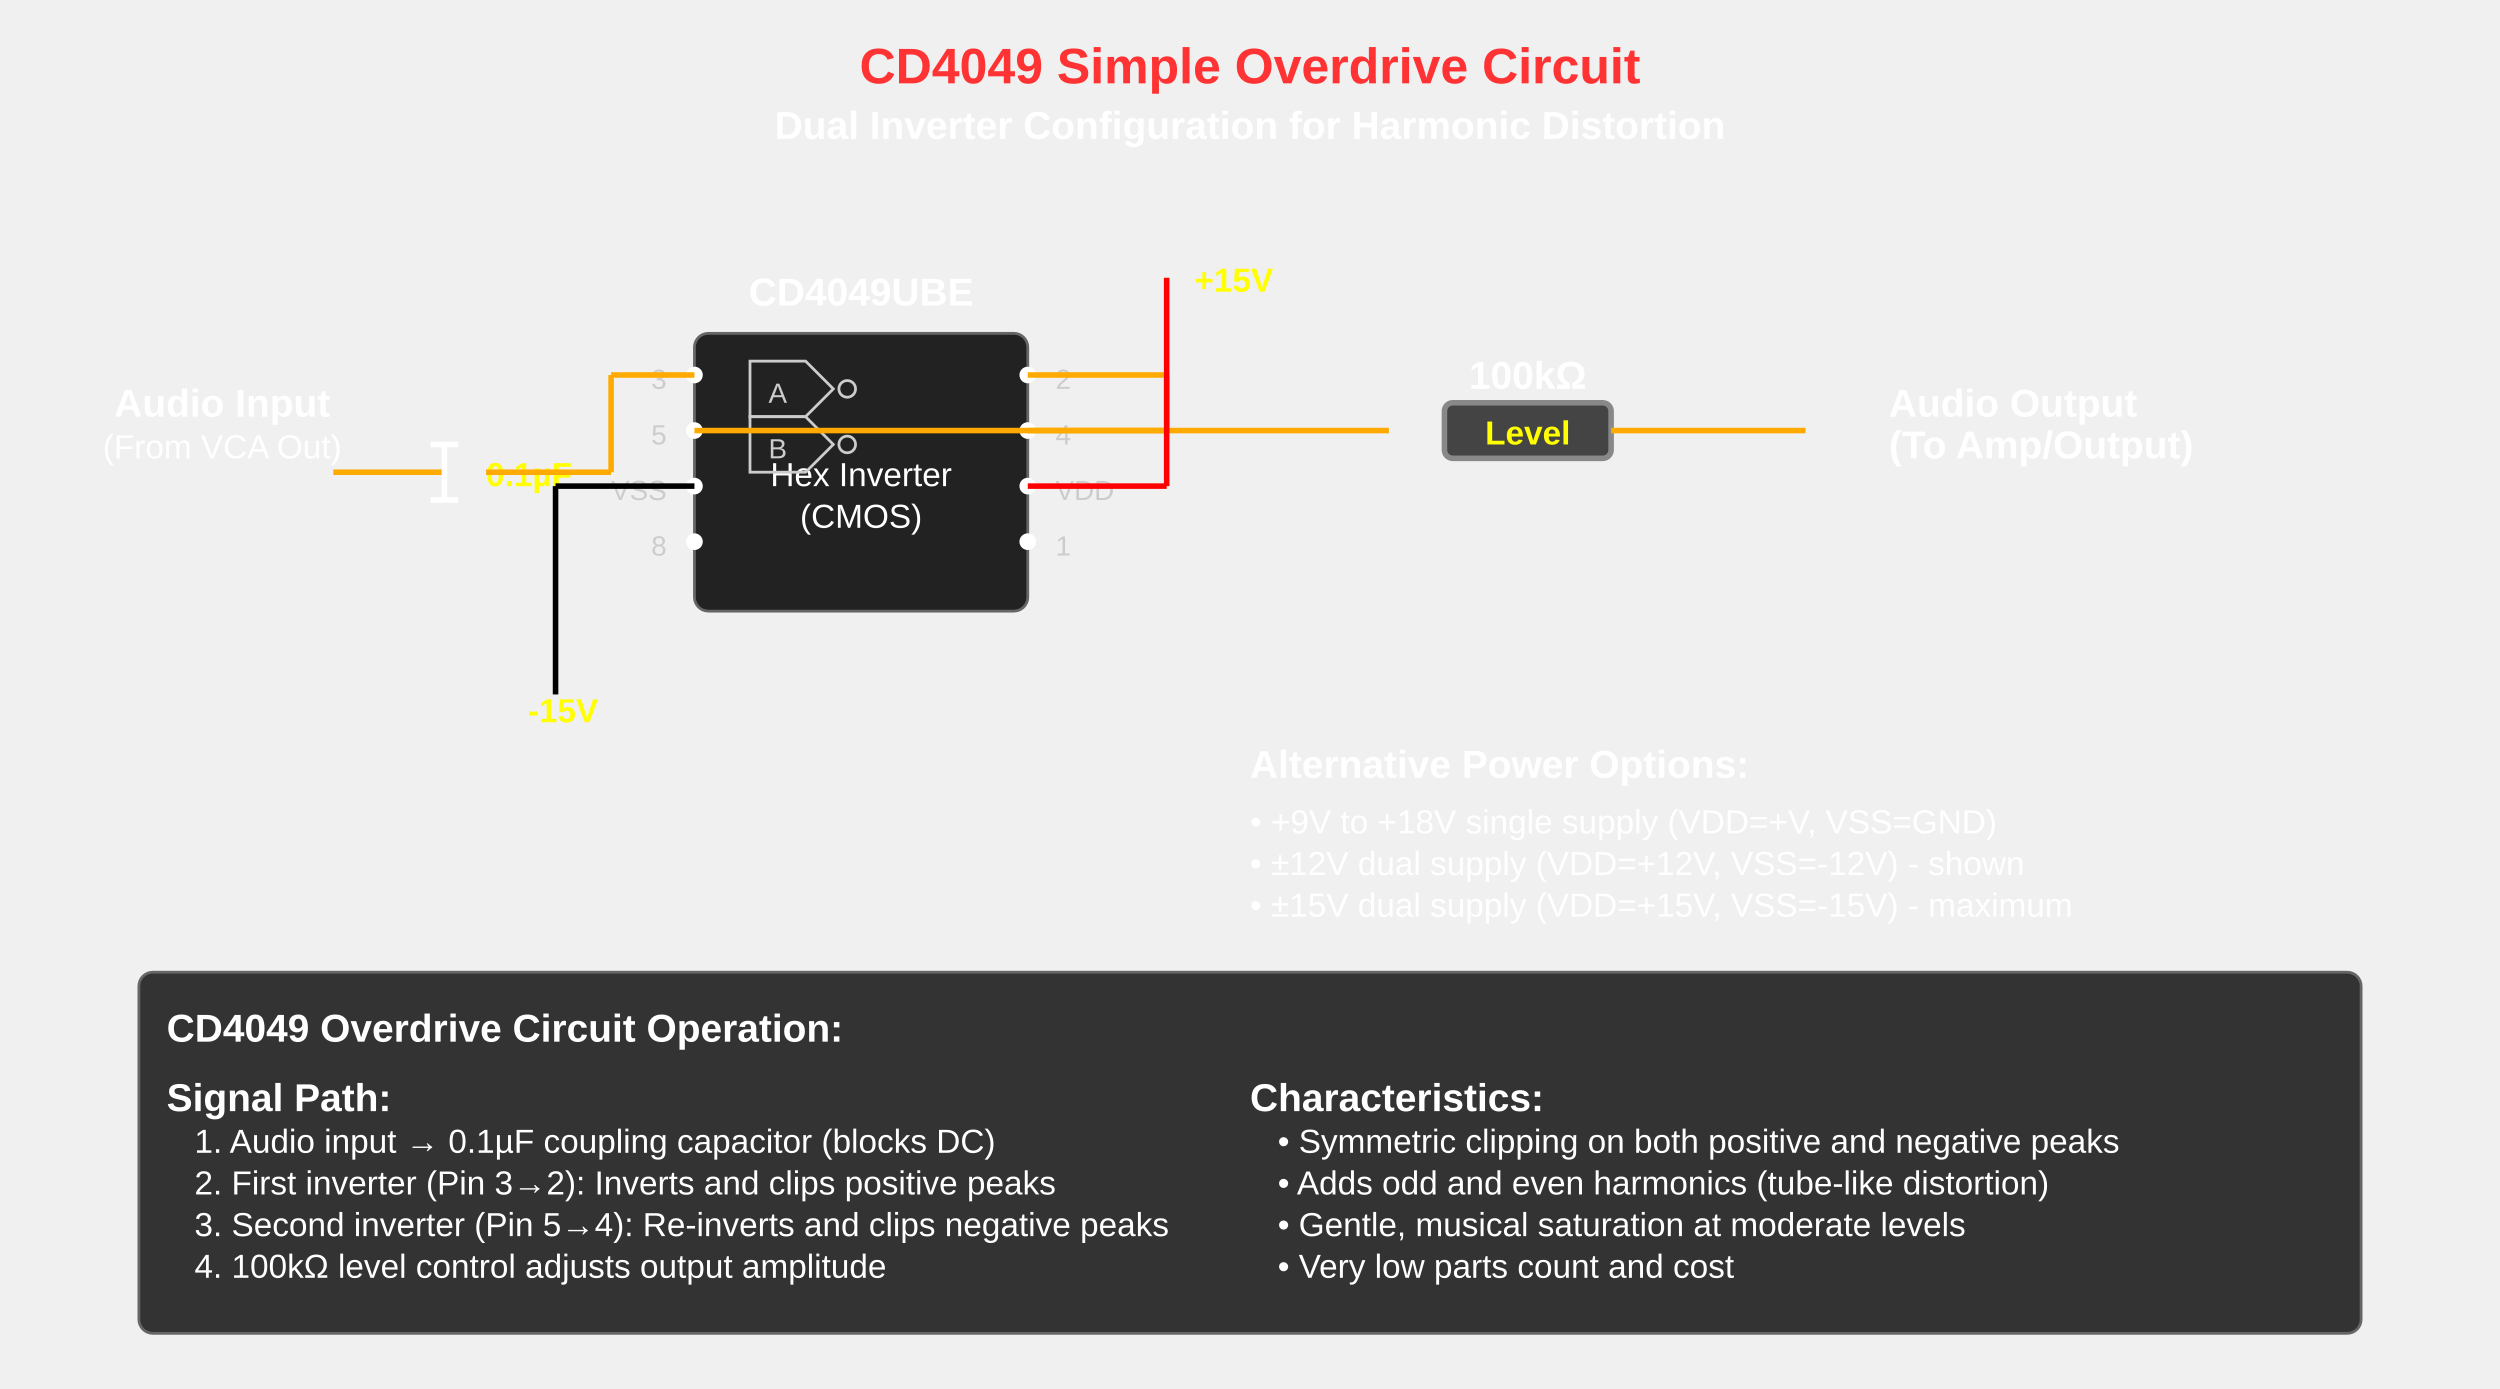
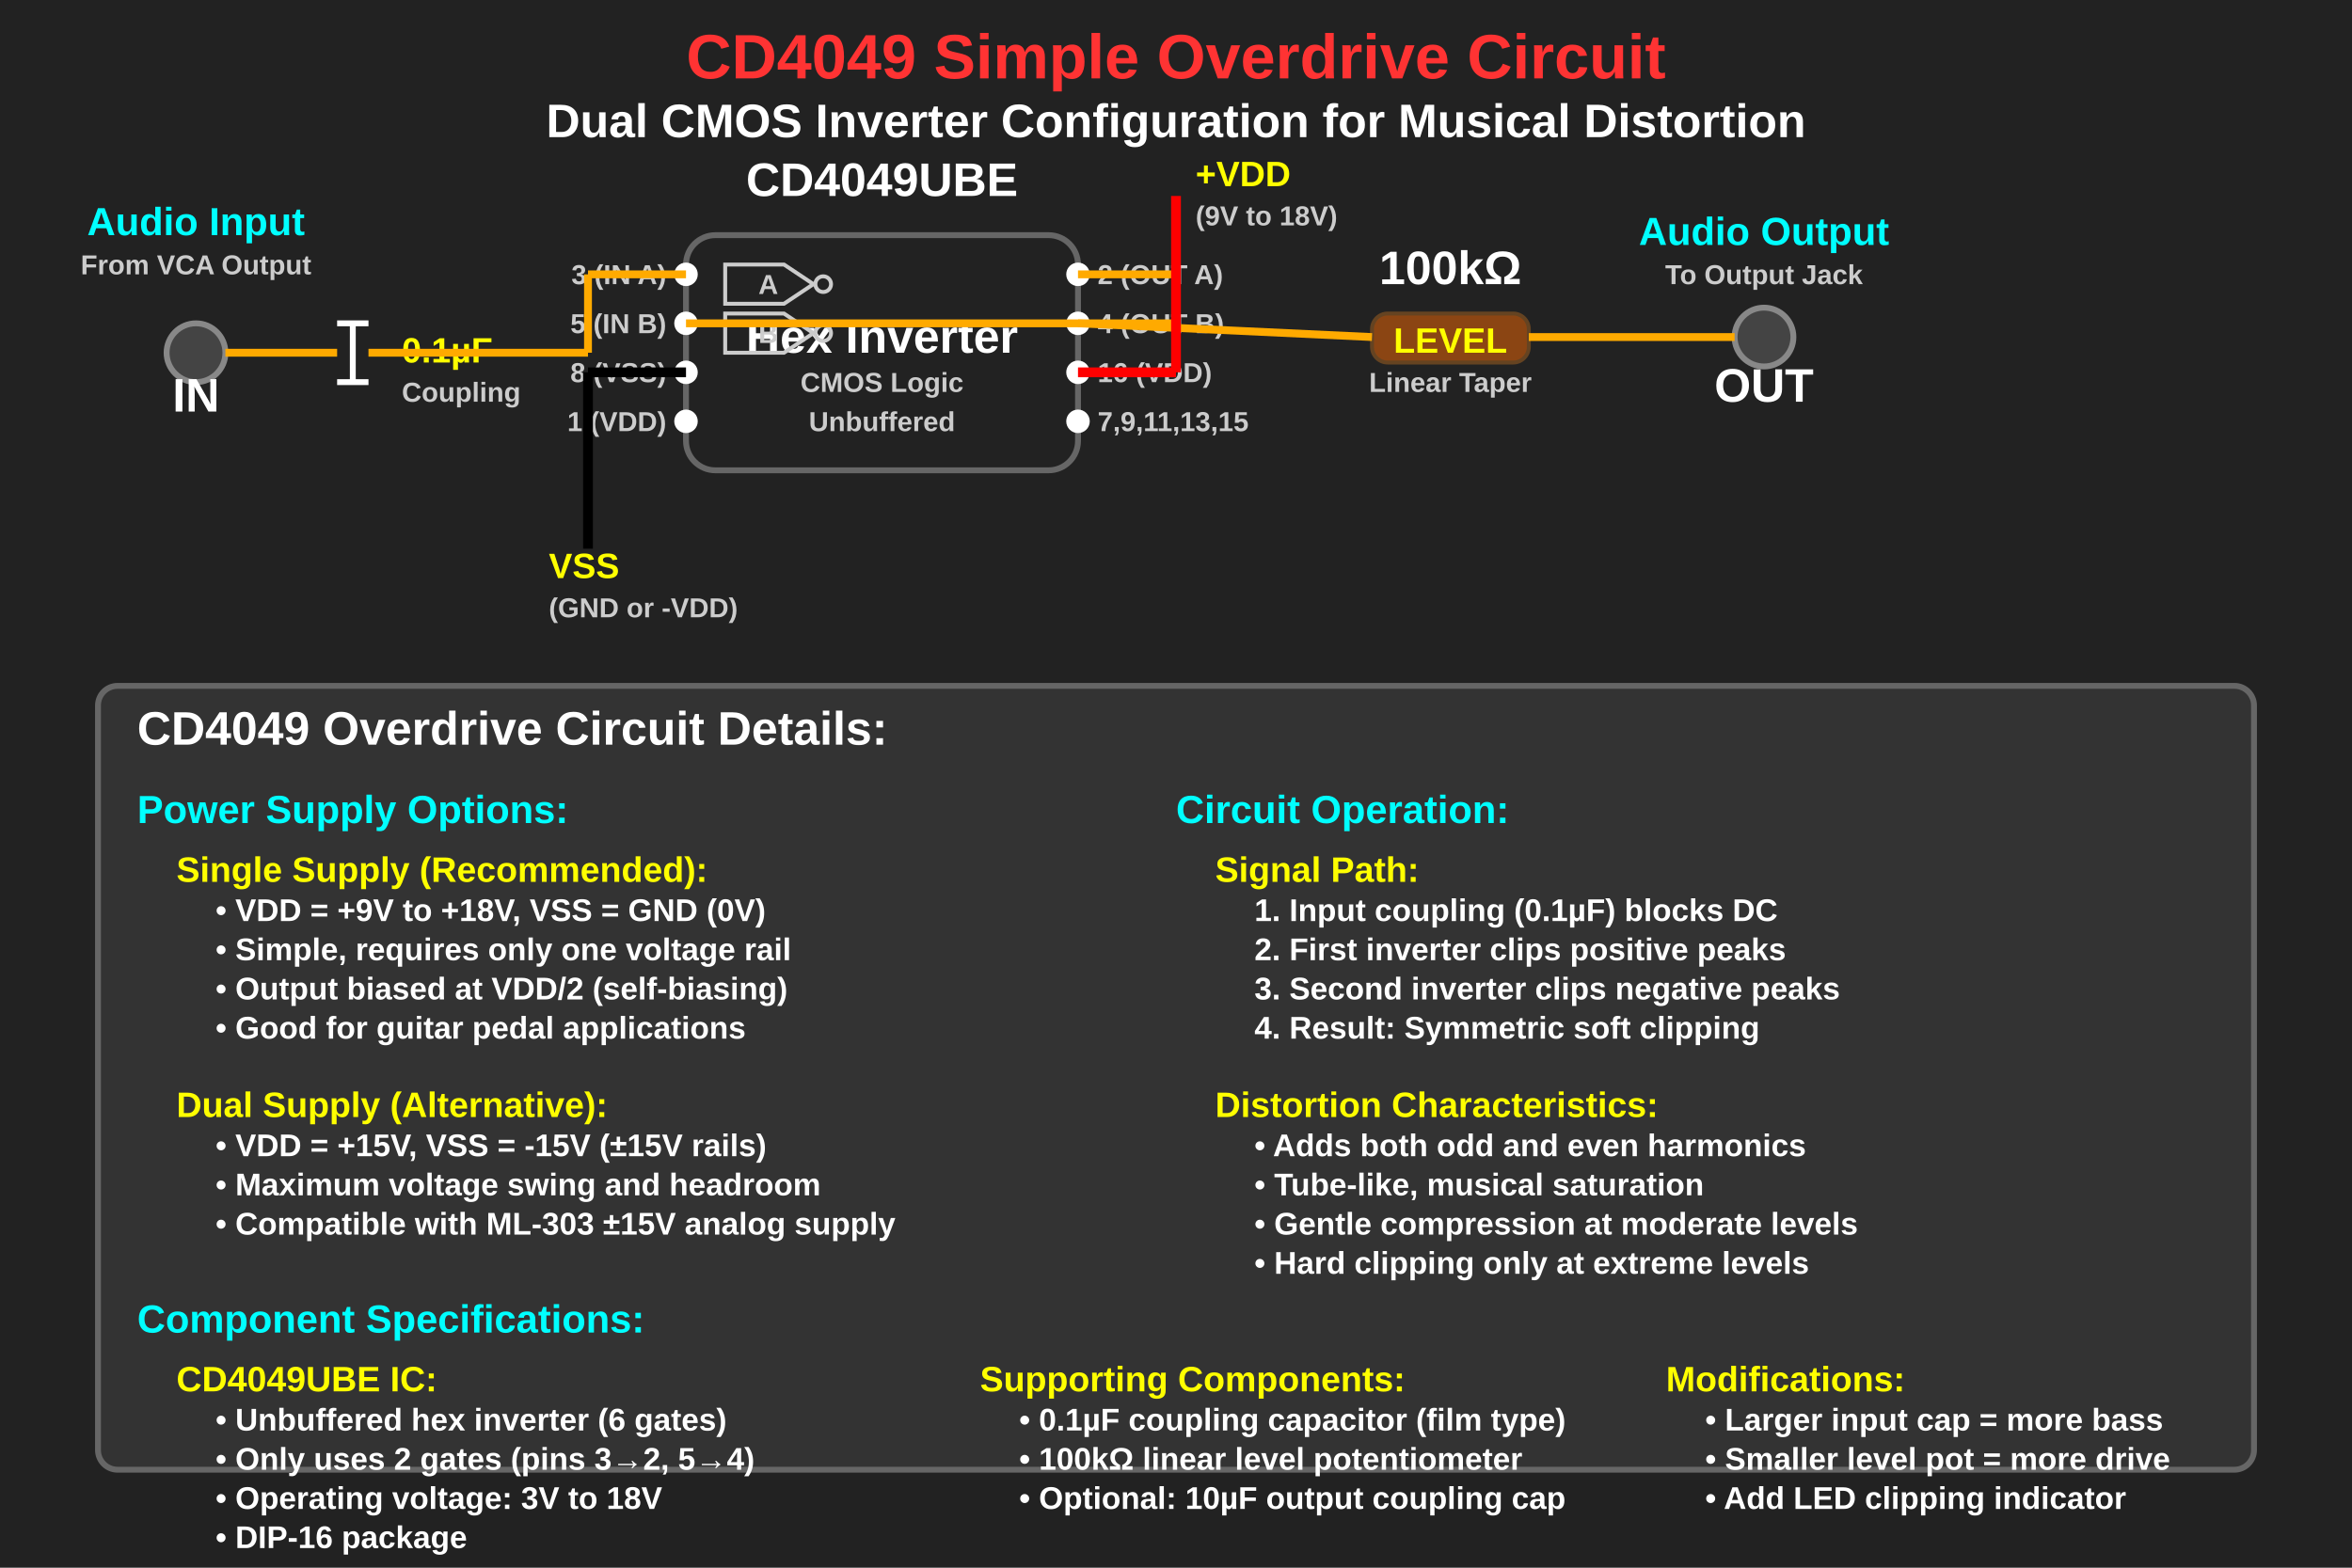
- <svg xmlns="http://www.w3.org/2000/svg" viewBox="0 0 900 500">
+ <svg xmlns="http://www.w3.org/2000/svg" width="1200" height="800" viewBox="0 0 1200 800">
  <defs>
    <style>
-       .component { fill: #444; stroke: #888; stroke-width: 2; }
-       .ic { fill: #222; stroke: #666; }
-       .wire { fill: none; stroke-width: 2; }
-       .power { stroke: #ff0000; }
-       .ground { stroke: #000000; }
-       .signal { stroke: #00ff00; }
-       .audio { stroke: #ffaa00; }
-       text { fill: #fff; font-size: 12px; font-family: Arial, sans-serif; }
-       .label { font-size: 14px; font-weight: bold; }
-       .title { font-size: 18px; font-weight: bold; fill: #ff3333; }
-       .pin-label { font-size: 10px; fill: #ccc; }
-       .value { fill: #ffff00; font-weight: bold; }
+       .component { fill: #444; stroke: #888; stroke-width: 3; }
+       .ic { fill: #222; stroke: #666; stroke-width: 3; }
+       .resistor { fill: #DEB887; stroke: #8B7355; stroke-width: 2; }
+       .capacitor { fill: #4169E1; stroke: #191970; stroke-width: 2; }
+       .potentiometer { fill: #8B4513; stroke: #654321; stroke-width: 2; }
+       .wire { fill: none; stroke-width: 4; }
+       .power { stroke: #ff0000; stroke-width: 5; }
+       .ground { stroke: #000000; stroke-width: 5; }
+       .signal { stroke: #00ff00; stroke-width: 4; }
+       .audio { stroke: #ffaa00; stroke-width: 4; }
+       text { fill: #fff; font-size: 16px; font-family: Arial, sans-serif; font-weight: bold; }
+       .label { font-size: 24px; font-weight: bold; }
+       .title { font-size: 32px; font-weight: bold; fill: #ff3333; }
+       .pin-label { font-size: 14px; fill: #ccc; }
+       .value { fill: #ffff00; font-weight: bold; font-size: 18px; }
+       .section-title { font-size: 20px; fill: #00ffff; font-weight: bold; }
    </style>
  </defs>
-   <text x="450" y="30" text-anchor="middle" class="title">CD4049 Simple Overdrive Circuit</text>
-   <text x="450" y="50" text-anchor="middle" class="label">Dual Inverter Configuration for Harmonic Distortion</text>
-   <text x="80" y="150" text-anchor="middle" class="label">Audio Input</text>
-   <text x="80" y="165" text-anchor="middle">(From VCA Out)</text>
-   <line class="wire audio" x1="120" y1="170" x2="160" y2="170" />
-   <g transform="translate(160,170)">
-     <line x1="0" y1="-10" x2="0" y2="10" stroke="#fff" stroke-width="2" />
-     <line x1="-5" y1="-10" x2="5" y2="-10" stroke="#fff" stroke-width="2" />
-     <line x1="-5" y1="10" x2="5" y2="10" stroke="#fff" stroke-width="2" />
-     <text x="15" y="5" class="value">0.1µF</text>
+   <rect width="1200" height="800" fill="#222" />
+   <text x="600" y="40" text-anchor="middle" class="title">CD4049 Simple Overdrive Circuit</text>
+   <text x="600" y="70" text-anchor="middle" class="label">Dual CMOS Inverter Configuration for Musical Distortion</text>
+   <text x="100" y="120" text-anchor="middle" class="section-title">Audio Input</text>
+   <text x="100" y="140" text-anchor="middle" class="pin-label">From VCA Output</text>
+   <circle cx="100" cy="180" r="15" class="component" />
+   <text x="100" y="210" text-anchor="middle" class="label">IN</text>
+   <g transform="translate(180,180)">
+     <line x1="0" y1="-15" x2="0" y2="15" stroke="#fff" stroke-width="3" />
+     <line x1="-8" y1="-15" x2="8" y2="-15" stroke="#fff" stroke-width="3" />
+     <line x1="-8" y1="15" x2="8" y2="15" stroke="#fff" stroke-width="3" />
+     <text x="25" y="5" class="value">0.1µF</text>
+     <text x="25" y="25" class="pin-label">Coupling</text>
  </g>
-   <rect class="ic" x="250" y="120" width="120" height="100" rx="5" />
-   <text x="310" y="110" text-anchor="middle" class="label">CD4049UBE</text>
-   <text x="310" y="175" text-anchor="middle">Hex Inverter</text>
-   <text x="310" y="190" text-anchor="middle">(CMOS)</text>
-   <text x="240" y="140" text-anchor="end" class="pin-label">3</text>
-   <text x="240" y="160" text-anchor="end" class="pin-label">5</text>
-   <text x="240" y="180" text-anchor="end" class="pin-label">VSS</text>
-   <text x="240" y="200" text-anchor="end" class="pin-label">8</text>
-   <text x="380" y="140" text-anchor="start" class="pin-label">2</text>
-   <text x="380" y="160" text-anchor="start" class="pin-label">4</text>
-   <text x="380" y="180" text-anchor="start" class="pin-label">VDD</text>
-   <text x="380" y="200" text-anchor="start" class="pin-label">1</text>
-   <circle cx="250" cy="135" r="3" fill="#fff" />
-   <circle cx="250" cy="155" r="3" fill="#fff" />
-   <circle cx="250" cy="175" r="3" fill="#fff" />
-   <circle cx="250" cy="195" r="3" fill="#fff" />
-   <circle cx="370" cy="135" r="3" fill="#fff" />
-   <circle cx="370" cy="155" r="3" fill="#fff" />
-   <circle cx="370" cy="175" r="3" fill="#fff" />
-   <circle cx="370" cy="195" r="3" fill="#fff" />
-   <path d="M 270 130 L 290 130 L 300 140 L 290 150 L 270 150 Z" fill="none" stroke="#ccc" stroke-width="1" />
-   <circle cx="305" cy="140" r="3" fill="none" stroke="#ccc" stroke-width="1" />
-   <text x="280" y="145" text-anchor="middle" class="pin-label">A</text>
-   <path d="M 270 150 L 290 150 L 300 160 L 290 170 L 270 170 Z" fill="none" stroke="#ccc" stroke-width="1" />
-   <circle cx="305" cy="160" r="3" fill="none" stroke="#ccc" stroke-width="1" />
-   <text x="280" y="165" text-anchor="middle" class="pin-label">B</text>
-   <line class="wire audio" x1="175" y1="170" x2="220" y2="170" />
-   <line class="wire audio" x1="220" y1="170" x2="220" y2="135" />
-   <line class="wire audio" x1="220" y1="135" x2="250" y2="135" />
-   <line class="wire audio" x1="370" y1="135" x2="420" y2="135" />
-   <line class="wire audio" x1="420" y1="135" x2="420" y2="155" />
-   <line class="wire audio" x1="420" y1="155" x2="250" y2="155" />
-   <line class="wire audio" x1="370" y1="155" x2="500" y2="155" />
-   <rect class="component" x="520" y="145" width="60" height="20" rx="3" />
-   <text x="550" y="140" text-anchor="middle" class="label">100kΩ</text>
-   <text x="550" y="160" text-anchor="middle" class="value">Level</text>
-   <line class="wire audio" x1="580" y1="155" x2="650" y2="155" />
-   <text x="680" y="150" class="label">Audio Output</text>
-   <text x="680" y="165" class="label">(To Amp/Output)</text>
-   <line class="wire power" x1="370" y1="175" x2="420" y2="175" />
-   <line class="wire power" x1="420" y1="175" x2="420" y2="100" />
-   <text x="430" y="105" class="value">+15V</text>
-   <line class="wire ground" x1="250" y1="175" x2="200" y2="175" />
-   <line class="wire ground" x1="200" y1="175" x2="200" y2="250" />
-   <text x="190" y="260" class="value">-15V</text>
-   <text x="450" y="280" class="label" fill="#ffaa00">Alternative Power Options:</text>
-   <text x="450" y="300" fill="#fff">• +9V to +18V single supply (VDD=+V, VSS=GND)</text>
-   <text x="450" y="315" fill="#fff">• ±12V dual supply (VDD=+12V, VSS=-12V) - shown</text>
-   <text x="450" y="330" fill="#fff">• ±15V dual supply (VDD=+15V, VSS=-15V) - maximum</text>
-   <rect fill="#333" stroke="#666" stroke-width="1" x="50" y="350" width="800" height="130" rx="5" />
-   <text x="60" y="375" class="label" fill="#ff3333">CD4049 Overdrive Circuit Operation:</text>
-   <text x="60" y="400" class="label" fill="#ffff00">Signal Path:</text>
-   <text x="70" y="415" fill="#fff">1. Audio input → 0.1µF coupling capacitor (blocks DC)</text>
-   <text x="70" y="430" fill="#fff">2. First inverter (Pin 3→2): Inverts and clips positive peaks</text>
-   <text x="70" y="445" fill="#fff">3. Second inverter (Pin 5→4): Re-inverts and clips negative peaks</text>
-   <text x="70" y="460" fill="#fff">4. 100kΩ level control adjusts output amplitude</text>
-   <text x="450" y="400" class="label" fill="#ffff00">Characteristics:</text>
-   <text x="460" y="415" fill="#fff">• Symmetric clipping on both positive and negative peaks</text>
-   <text x="460" y="430" fill="#fff">• Adds odd and even harmonics (tube-like distortion)</text>
-   <text x="460" y="445" fill="#fff">• Gentle, musical saturation at moderate levels</text>
-   <text x="460" y="460" fill="#fff">• Very low parts count and cost</text>
+   <rect class="ic" x="350" y="120" width="200" height="120" rx="15" />
+   <text x="450" y="100" text-anchor="middle" class="label">CD4049UBE</text>
+   <text x="450" y="180" text-anchor="middle" class="label">Hex Inverter</text>
+   <text x="450" y="200" text-anchor="middle" class="pin-label">CMOS Logic</text>
+   <text x="450" y="220" text-anchor="middle" class="pin-label">Unbuffered</text>
+   <text x="340" y="145" text-anchor="end" class="pin-label">3 (IN A)</text>
+   <text x="340" y="170" text-anchor="end" class="pin-label">5 (IN B)</text>
+   <text x="340" y="195" text-anchor="end" class="pin-label">8 (VSS)</text>
+   <text x="340" y="220" text-anchor="end" class="pin-label">1 (VDD)</text>
+   <text x="560" y="145" text-anchor="start" class="pin-label">2 (OUT A)</text>
+   <text x="560" y="170" text-anchor="start" class="pin-label">4 (OUT B)</text>
+   <text x="560" y="195" text-anchor="start" class="pin-label">16 (VDD)</text>
+   <text x="560" y="220" text-anchor="start" class="pin-label">7,9,11,13,15</text>
+   <circle cx="350" cy="140" r="6" fill="#fff" />
+   <circle cx="350" cy="165" r="6" fill="#fff" />
+   <circle cx="350" cy="190" r="6" fill="#fff" />
+   <circle cx="350" cy="215" r="6" fill="#fff" />
+   <circle cx="550" cy="140" r="6" fill="#fff" />
+   <circle cx="550" cy="165" r="6" fill="#fff" />
+   <circle cx="550" cy="190" r="6" fill="#fff" />
+   <circle cx="550" cy="215" r="6" fill="#fff" />
+   <path d="M 370 135 L 400 135 L 415 145 L 400 155 L 370 155 Z" fill="none" stroke="#ccc" stroke-width="2" />
+   <circle cx="420" cy="145" r="4" fill="none" stroke="#ccc" stroke-width="2" />
+   <text x="392" y="150" text-anchor="middle" class="pin-label">A</text>
+   <path d="M 370 160 L 400 160 L 415 170 L 400 180 L 370 180 Z" fill="none" stroke="#ccc" stroke-width="2" />
+   <circle cx="420" cy="170" r="4" fill="none" stroke="#ccc" stroke-width="2" />
+   <text x="392" y="175" text-anchor="middle" class="pin-label">B</text>
+   <rect class="potentiometer" x="700" y="160" width="80" height="25" rx="8" />
+   <text x="740" y="145" text-anchor="middle" class="label">100kΩ</text>
+   <text x="740" y="180" text-anchor="middle" class="value">LEVEL</text>
+   <text x="740" y="200" text-anchor="middle" class="pin-label">Linear Taper</text>
+   <circle cx="900" cy="172" r="15" class="component" />
+   <text x="900" y="205" text-anchor="middle" class="label">OUT</text>
+   <text x="900" y="125" text-anchor="middle" class="section-title">Audio Output</text>
+   <text x="900" y="145" text-anchor="middle" class="pin-label">To Output Jack</text>
+   <line class="audio" x1="115" y1="180" x2="172" y2="180" />
+   <line class="audio" x1="188" y1="180" x2="300" y2="180" />
+   <line class="audio" x1="300" y1="180" x2="300" y2="140" />
+   <line class="audio" x1="300" y1="140" x2="350" y2="140" />
+   <line class="audio" x1="550" y1="140" x2="600" y2="140" />
+   <line class="audio" x1="600" y1="140" x2="600" y2="165" />
+   <line class="audio" x1="600" y1="165" x2="350" y2="165" />
+   <line class="audio" x1="550" y1="165" x2="700" y2="172" />
+   <line class="audio" x1="780" y1="172" x2="885" y2="172" />
+   <line class="power" x1="550" y1="190" x2="600" y2="190" />
+   <line class="power" x1="600" y1="190" x2="600" y2="100" />
+   <text x="610" y="95" class="value">+VDD</text>
+   <text x="610" y="115" class="pin-label">(9V to 18V)</text>
+   <line class="ground" x1="350" y1="190" x2="300" y2="190" />
+   <line class="ground" x1="300" y1="190" x2="300" y2="280" />
+   <text x="280" y="295" class="value">VSS</text>
+   <text x="280" y="315" class="pin-label">(GND or -VDD)</text>
+   <rect fill="#333" stroke="#666" stroke-width="3" x="50" y="350" width="1100" height="400" rx="10" />
+   <text x="70" y="380" class="label" fill="#ff3333">CD4049 Overdrive Circuit Details:</text>
+   <text x="70" y="420" class="section-title">Power Supply Options:</text>
+   <text x="90" y="450" class="value">Single Supply (Recommended):</text>
+   <text x="110" y="470" fill="#fff">• VDD = +9V to +18V, VSS = GND (0V)</text>
+   <text x="110" y="490" fill="#fff">• Simple, requires only one voltage rail</text>
+   <text x="110" y="510" fill="#fff">• Output biased at VDD/2 (self-biasing)</text>
+   <text x="110" y="530" fill="#fff">• Good for guitar pedal applications</text>
+   <text x="90" y="570" class="value">Dual Supply (Alternative):</text>
+   <text x="110" y="590" fill="#fff">• VDD = +15V, VSS = -15V (±15V rails)</text>
+   <text x="110" y="610" fill="#fff">• Maximum voltage swing and headroom</text>
+   <text x="110" y="630" fill="#fff">• Compatible with ML-303 ±15V analog supply</text>
+   <text x="600" y="420" class="section-title">Circuit Operation:</text>
+   <text x="620" y="450" class="value">Signal Path:</text>
+   <text x="640" y="470" fill="#fff">1. Input coupling (0.1µF) blocks DC</text>
+   <text x="640" y="490" fill="#fff">2. First inverter clips positive peaks</text>
+   <text x="640" y="510" fill="#fff">3. Second inverter clips negative peaks</text>
+   <text x="640" y="530" fill="#fff">4. Result: Symmetric soft clipping</text>
+   <text x="620" y="570" class="value">Distortion Characteristics:</text>
+   <text x="640" y="590" fill="#fff">• Adds both odd and even harmonics</text>
+   <text x="640" y="610" fill="#fff">• Tube-like, musical saturation</text>
+   <text x="640" y="630" fill="#fff">• Gentle compression at moderate levels</text>
+   <text x="640" y="650" fill="#fff">• Hard clipping only at extreme levels</text>
+   <text x="70" y="680" class="section-title">Component Specifications:</text>
+   <text x="90" y="710" class="value">CD4049UBE IC:</text>
+   <text x="110" y="730" fill="#fff">• Unbuffered hex inverter (6 gates)</text>
+   <text x="110" y="750" fill="#fff">• Only uses 2 gates (pins 3→2, 5→4)</text>
+   <text x="110" y="770" fill="#fff">• Operating voltage: 3V to 18V</text>
+   <text x="110" y="790" fill="#fff">• DIP-16 package</text>
+   <text x="500" y="710" class="value">Supporting Components:</text>
+   <text x="520" y="730" fill="#fff">• 0.1µF coupling capacitor (film type)</text>
+   <text x="520" y="750" fill="#fff">• 100kΩ linear level potentiometer</text>
+   <text x="520" y="770" fill="#fff">• Optional: 10µF output coupling cap</text>
+   <text x="850" y="710" class="value">Modifications:</text>
+   <text x="870" y="730" fill="#fff">• Larger input cap = more bass</text>
+   <text x="870" y="750" fill="#fff">• Smaller level pot = more drive</text>
+   <text x="870" y="770" fill="#fff">• Add LED clipping indicator</text>
</svg>
